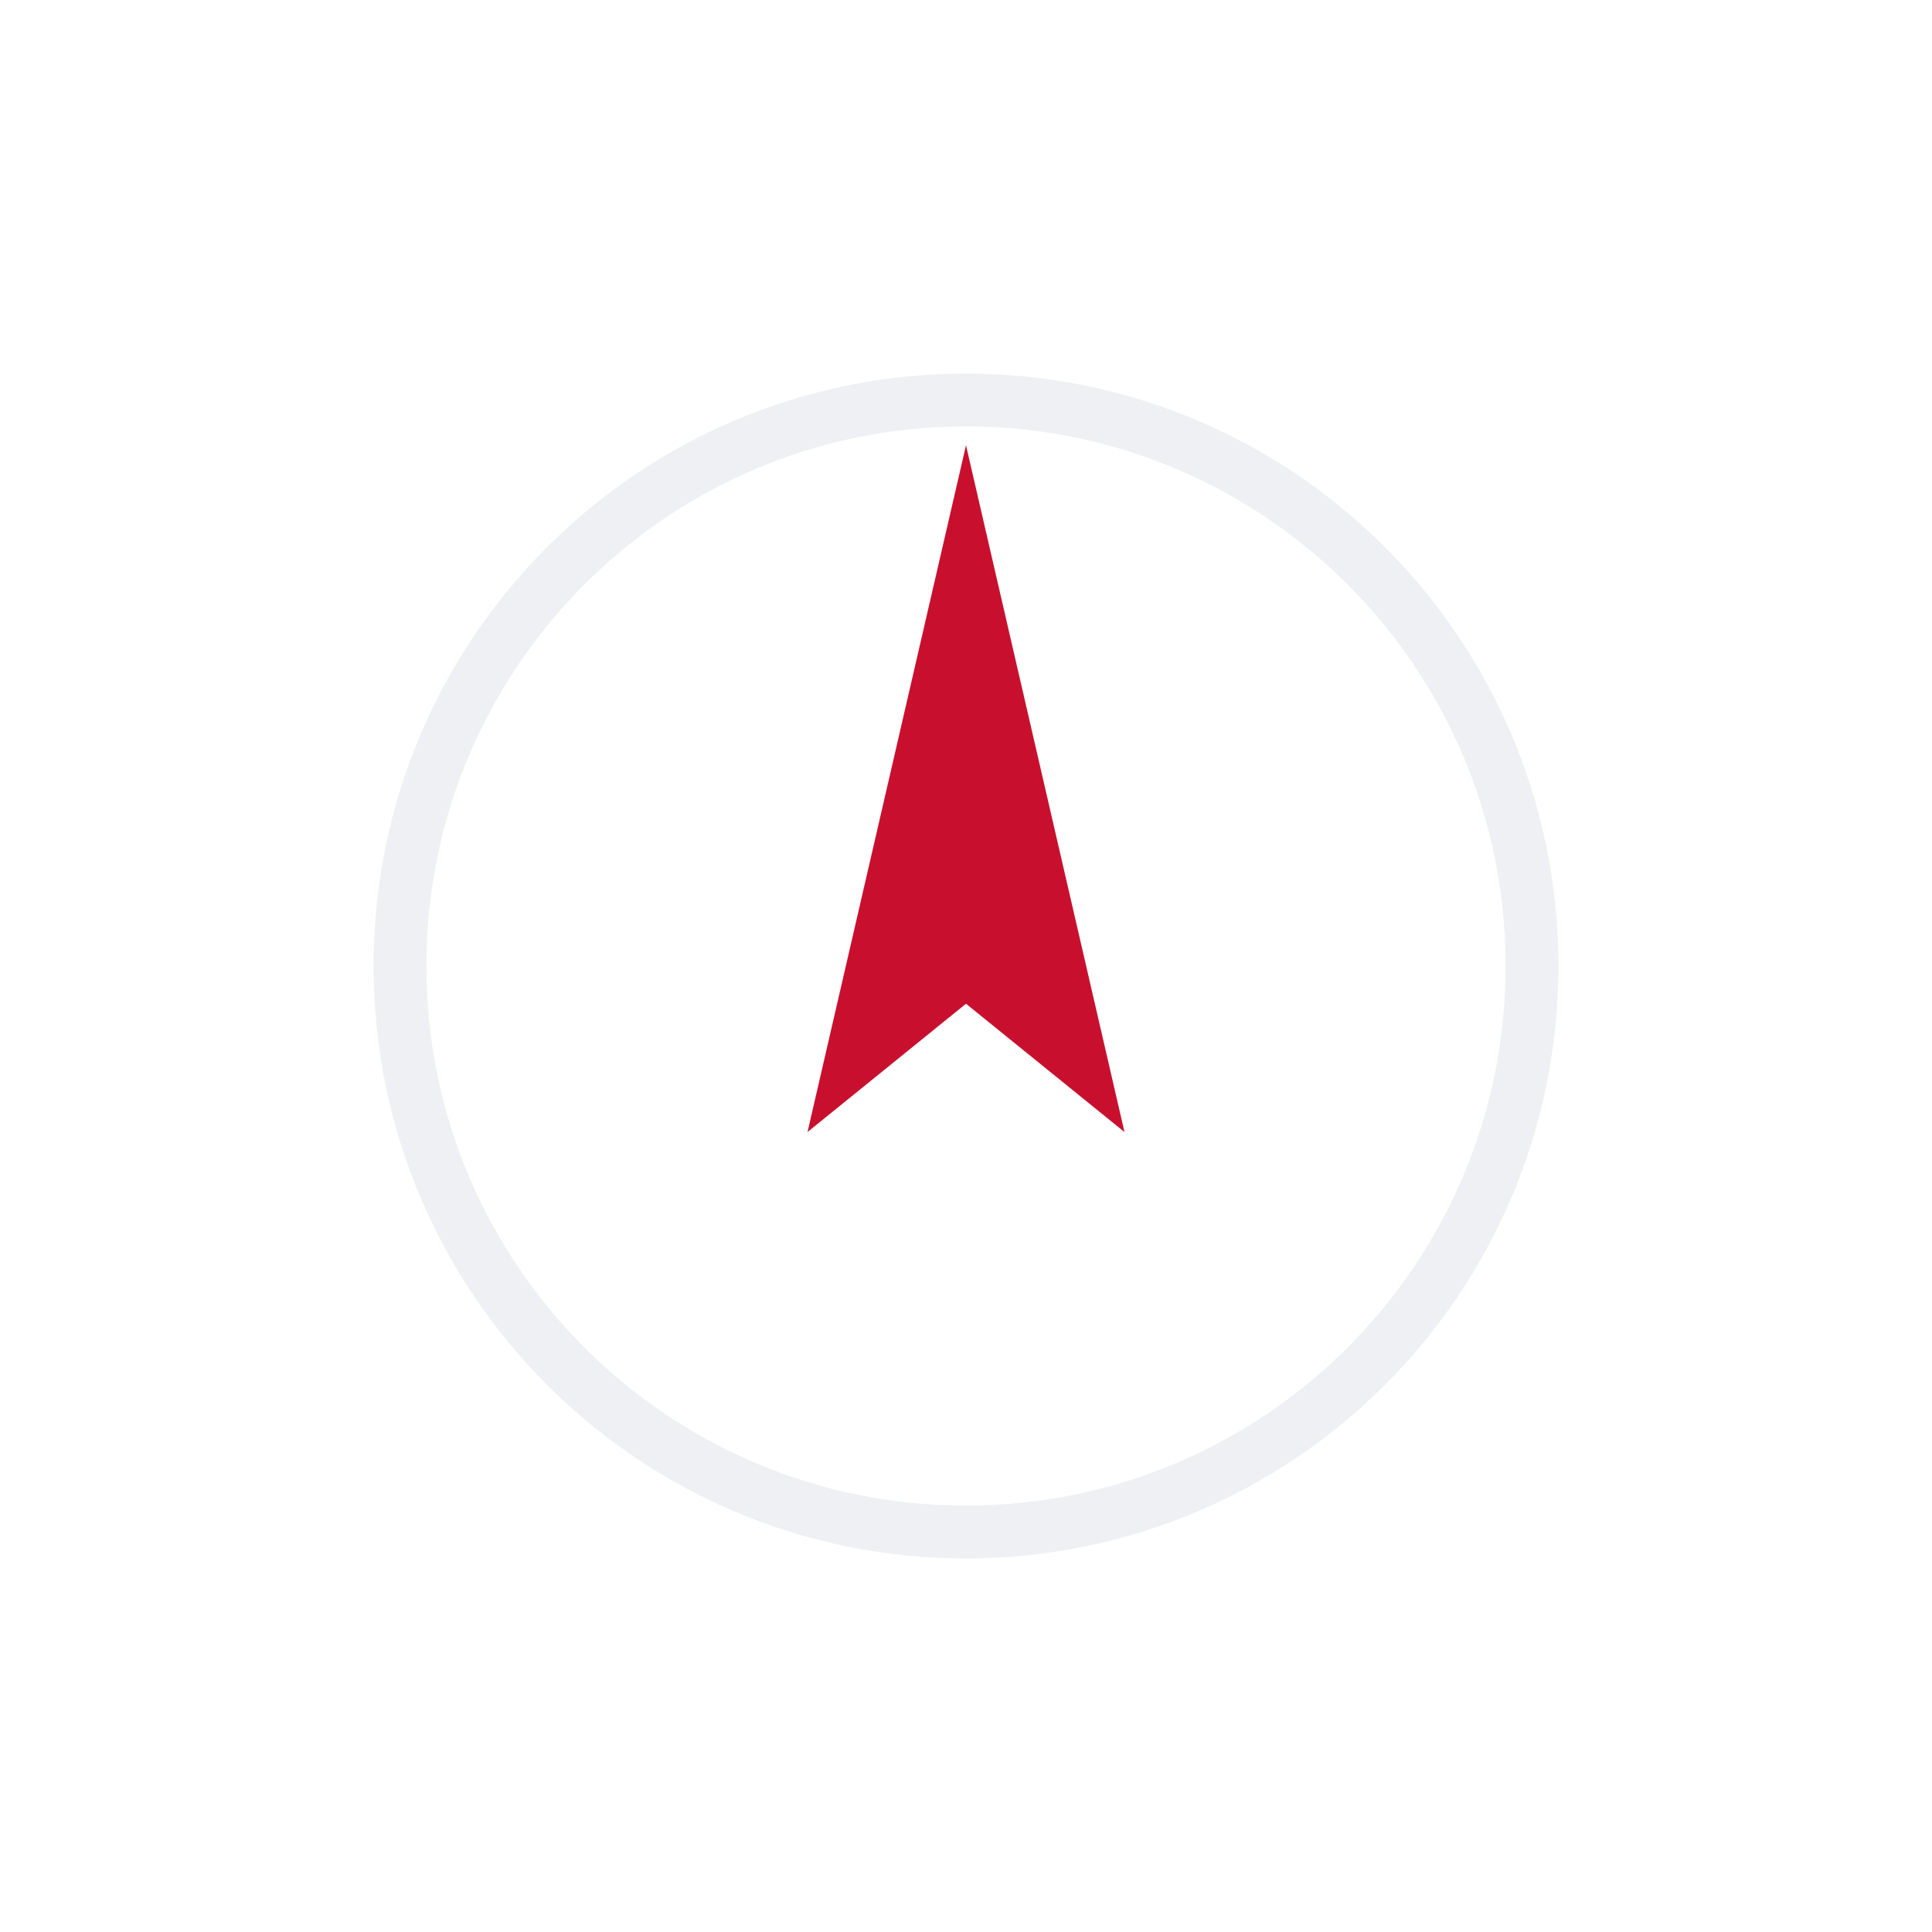
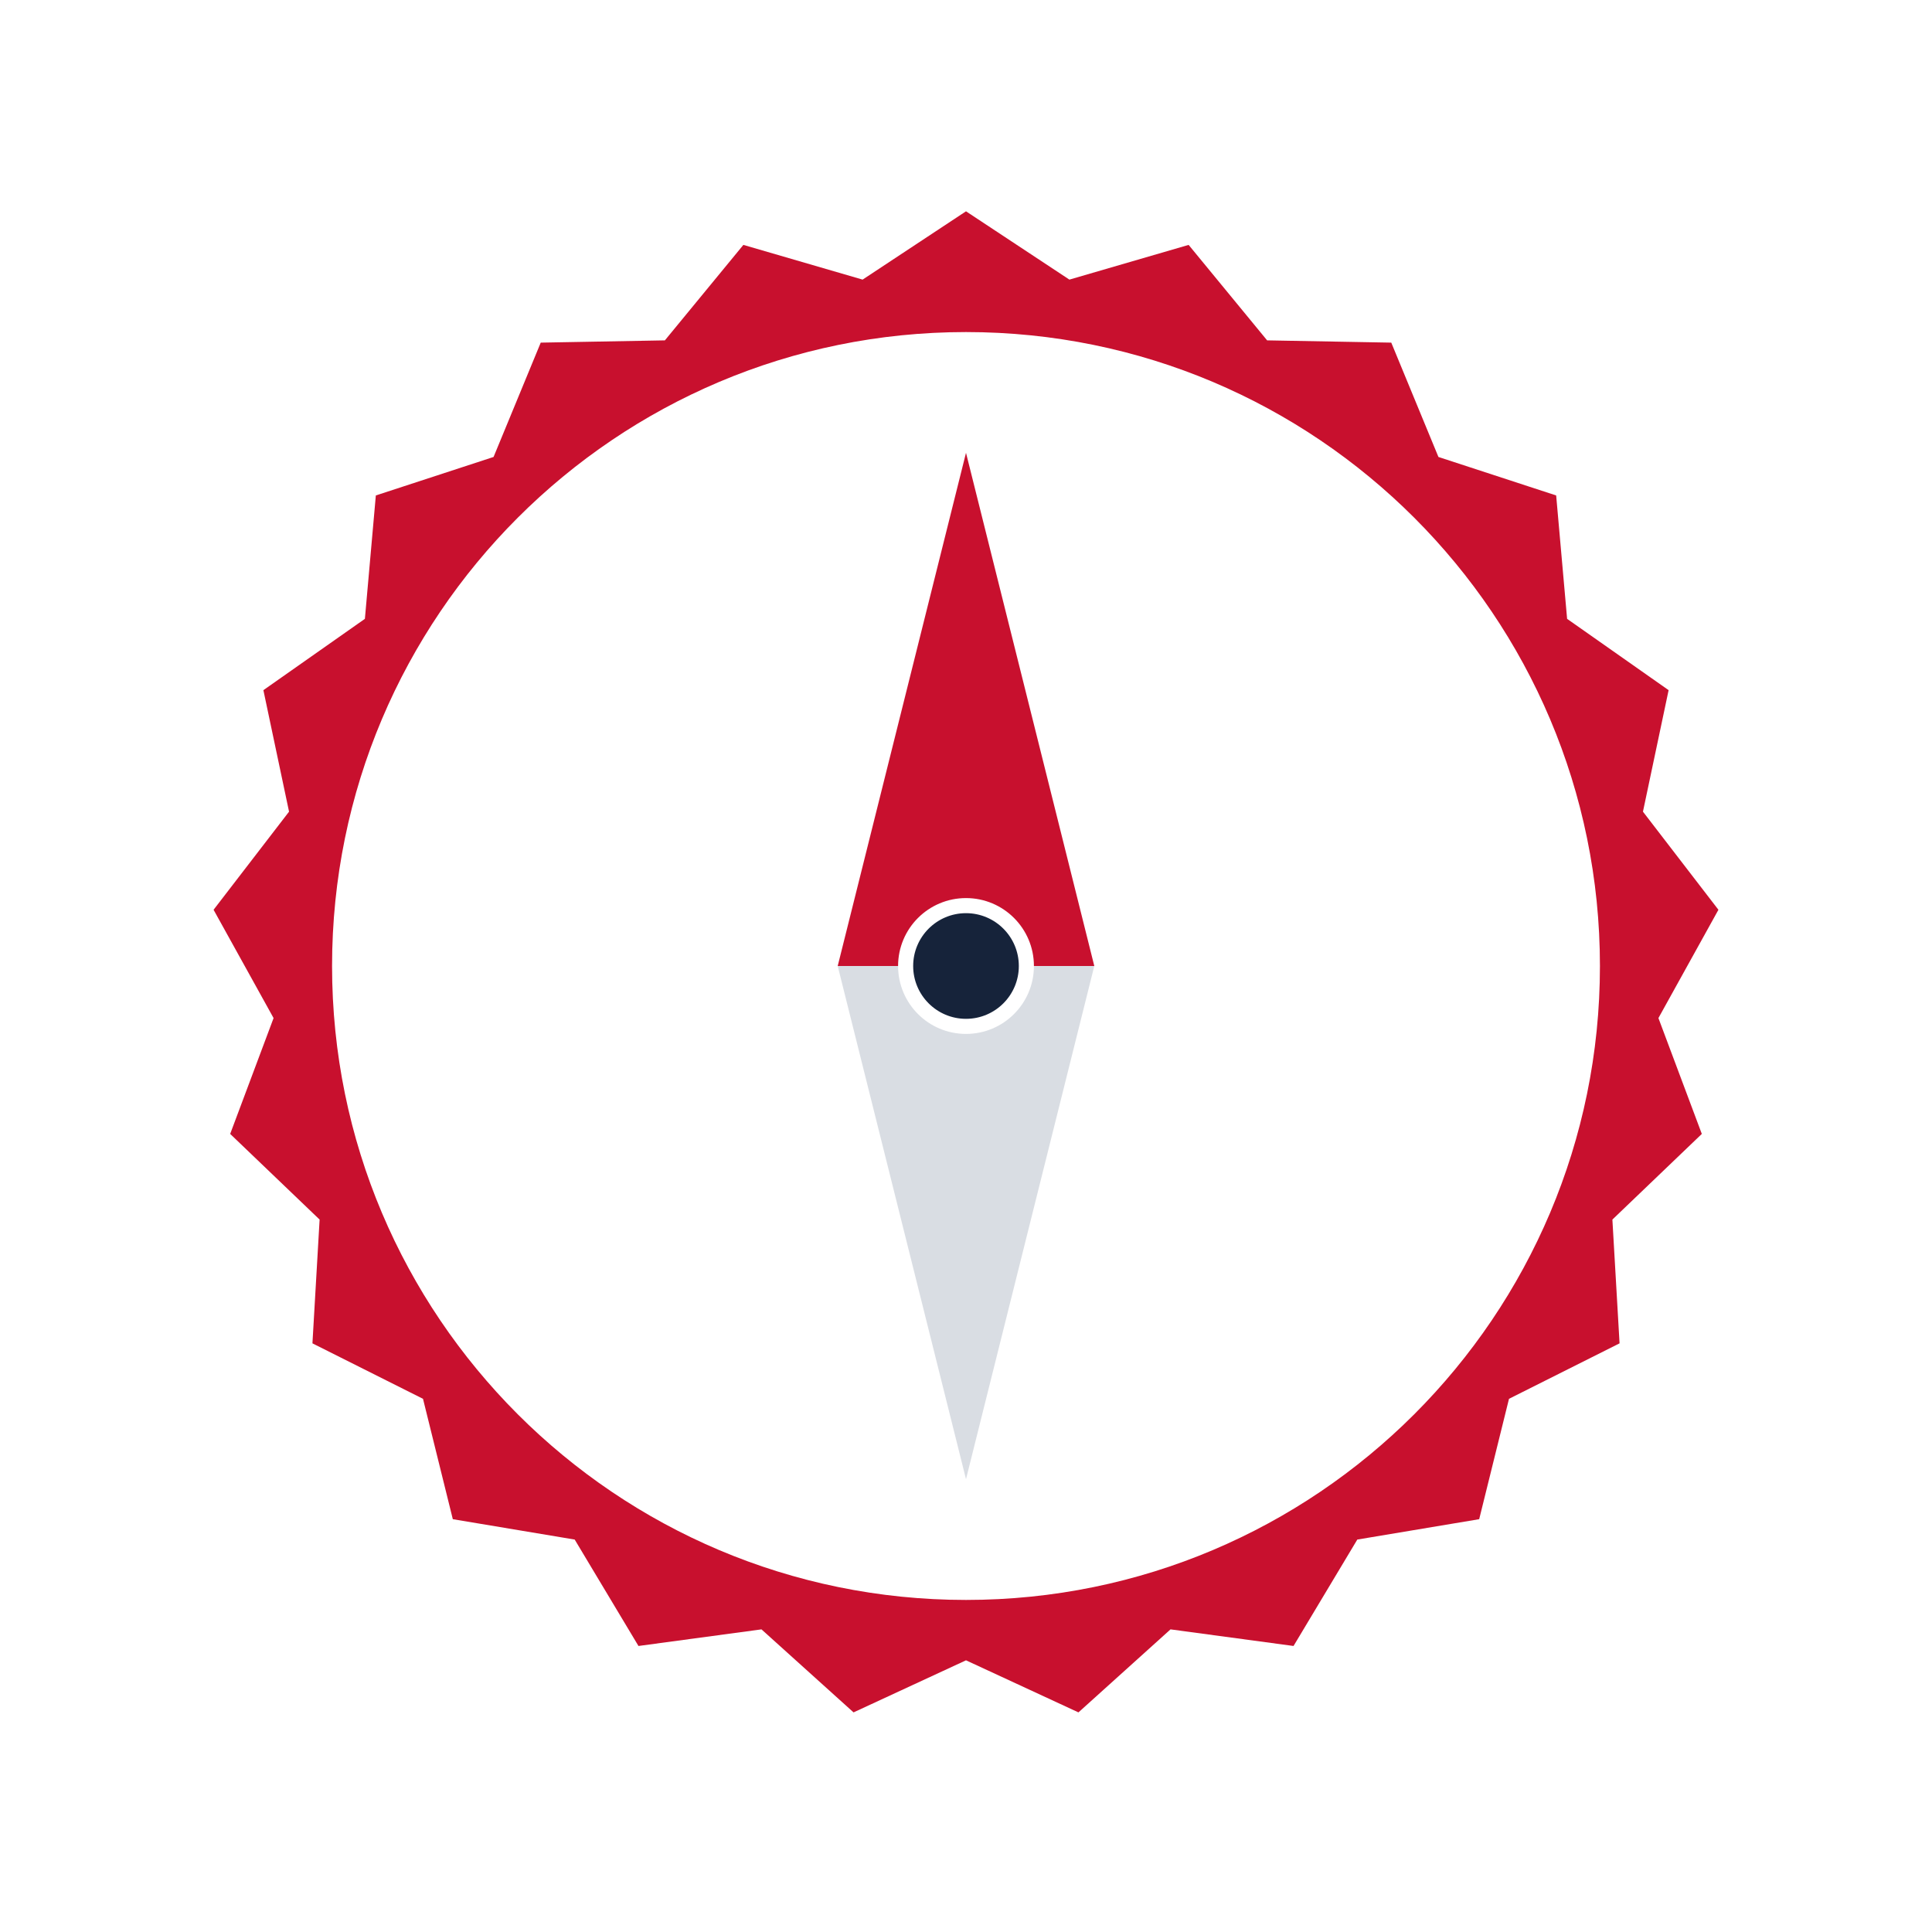
<svg xmlns="http://www.w3.org/2000/svg" viewBox="0 0 512 512" width="512" height="512">
  <rect width="512" height="512" fill="#ffffff" />
-   <circle cx="256" cy="256" r="150" fill="none" stroke="#eef0f3" stroke-width="14" />
-   <polygon points="256,118 298,300 256,266 214,300" fill="#c8102e" />
+   <path d="M256.0,56.0 L283.4,74.1 L315.0,64.9 L335.8,90.2 L368.7,90.8 L381.2,121.1 L412.4,131.3 L415.3,164.0 L442.2,182.9 L435.4,215.1 L455.4,241.1 L439.5,269.8 L451.0,300.5 L427.3,323.2 L429.2,356.0 L399.9,370.7 L392.0,402.6 L359.7,408.0 L342.8,436.2 L310.2,431.8 L285.8,453.8 L256.0,440.0 L226.2,453.8 L201.8,431.8 L169.2,436.2 L152.3,408.0 L120.0,402.6 L112.1,370.7 L82.8,356.0 L84.7,323.2 L61.0,300.5 L72.5,269.8 L56.6,241.1 L76.6,215.1 L69.8,182.9 L96.7,164.0 L99.6,131.3 L130.8,121.1 L143.3,90.8 L176.2,90.2 L197.0,64.9 L228.6,74.1 Z M 88,256 a 168,168 0 1,0 336,0 a 168,168 0 1,0 -336,0 Z" fill="#c8102e" fill-rule="evenodd" />
+   <polygon points="256,120 290,256 222,256" fill="#c8102e" />
+   <polygon points="256,392 290,256 222,256" fill="#d9dde3" />
+   <circle cx="256" cy="256" r="16" fill="#16233a" stroke="#fff" stroke-width="4" />
</svg>
